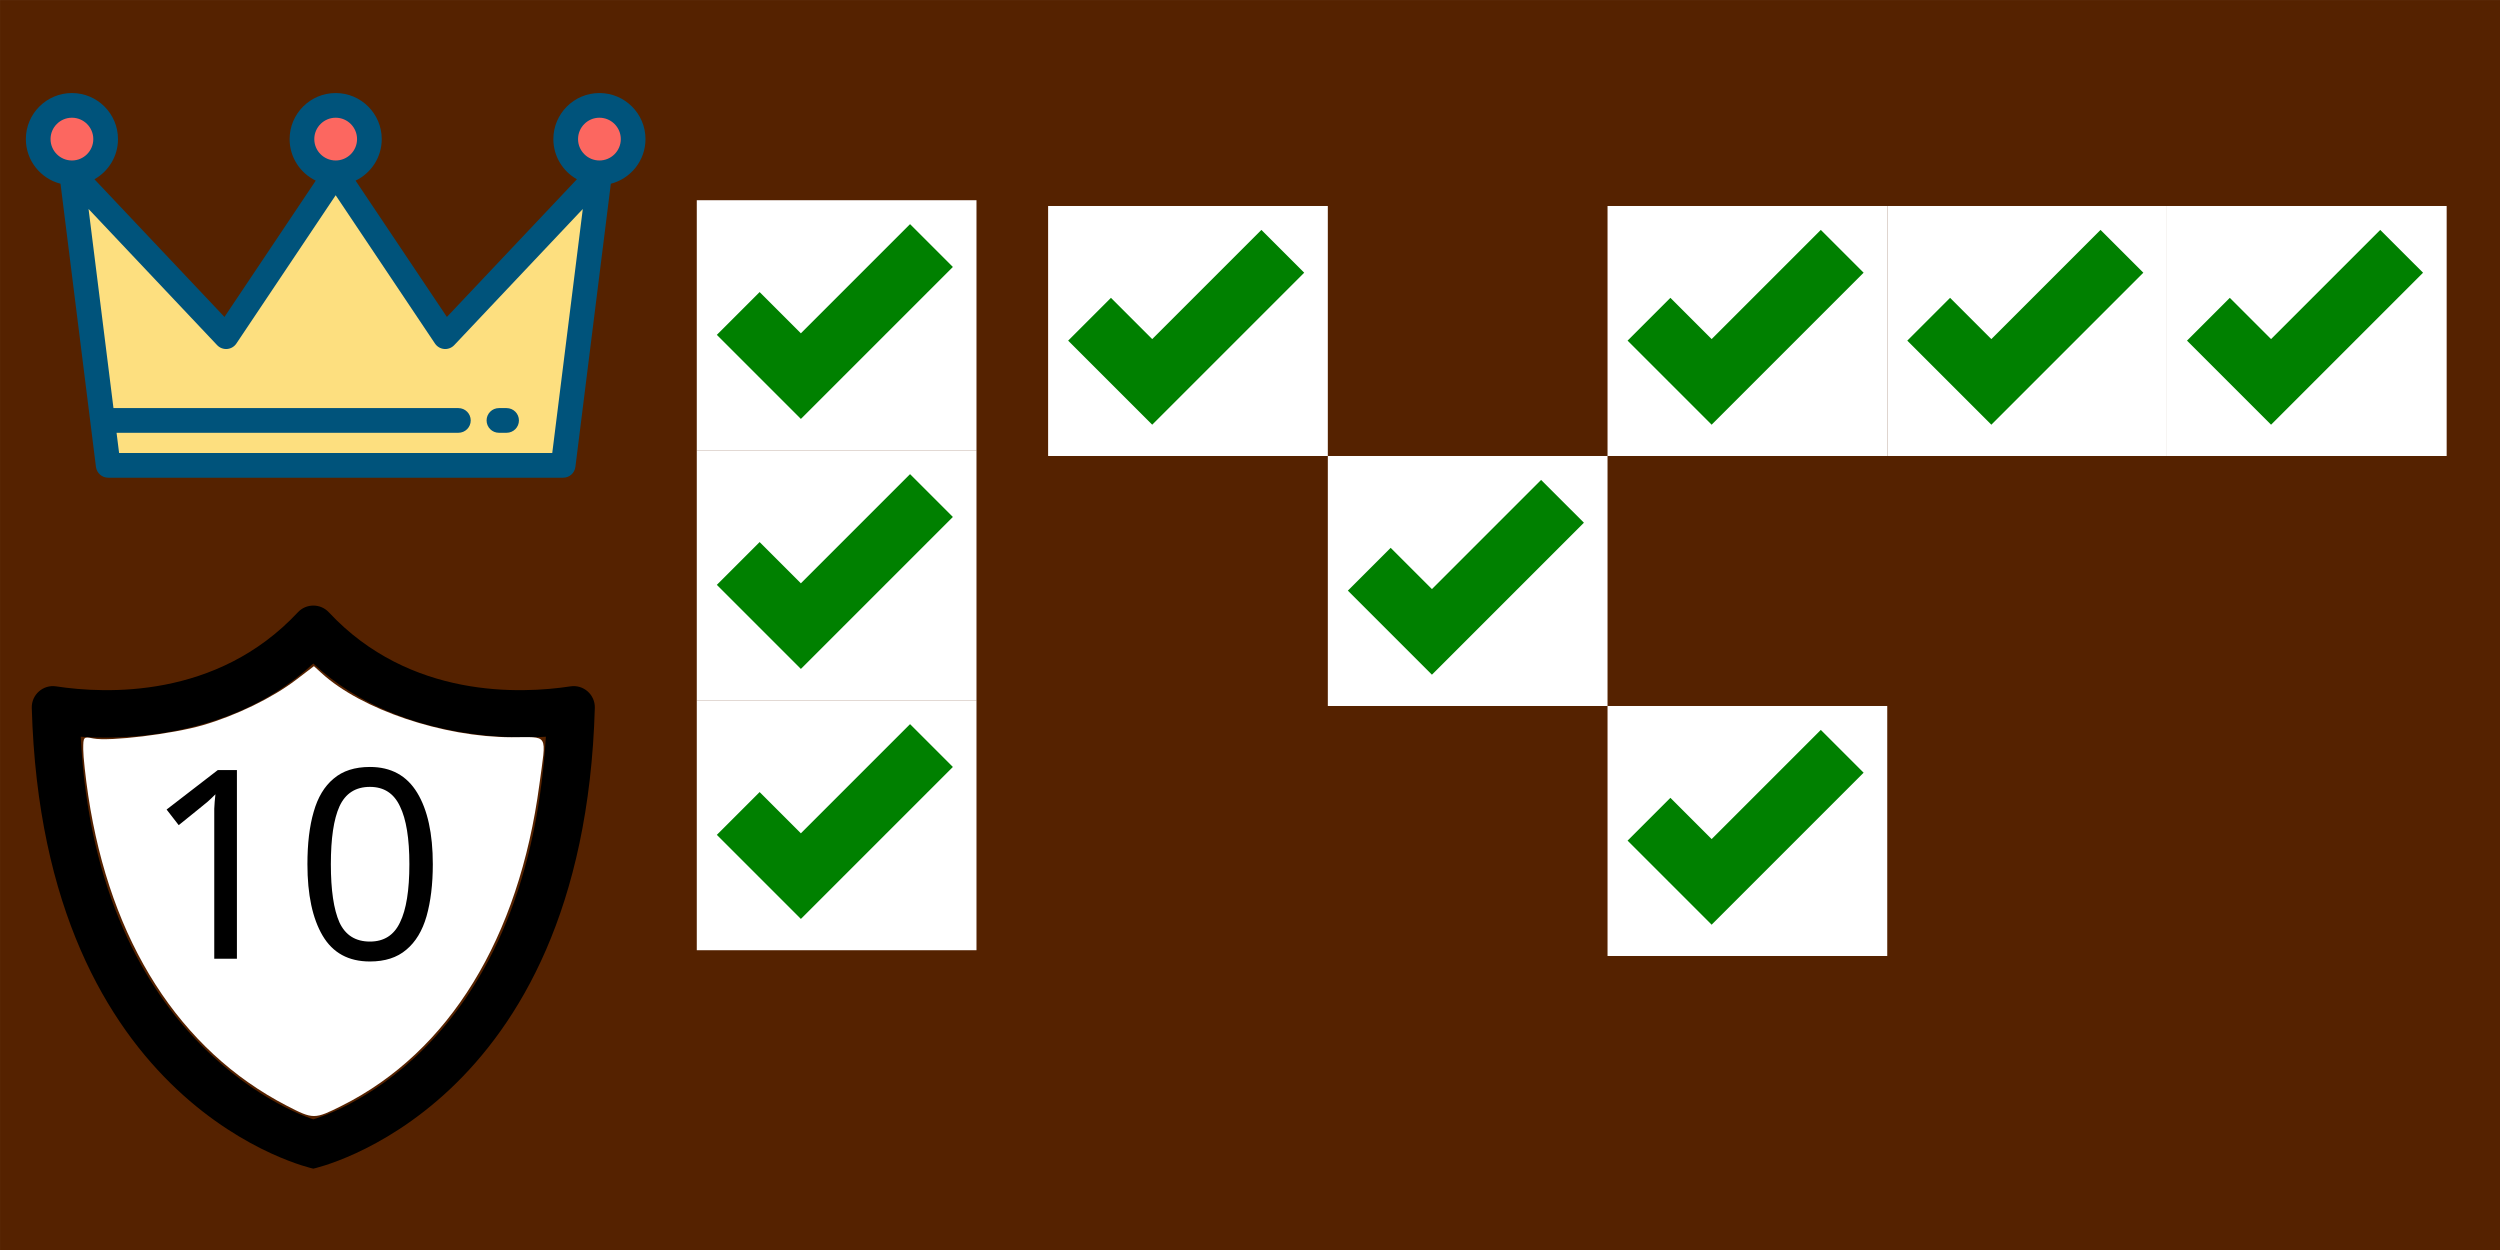
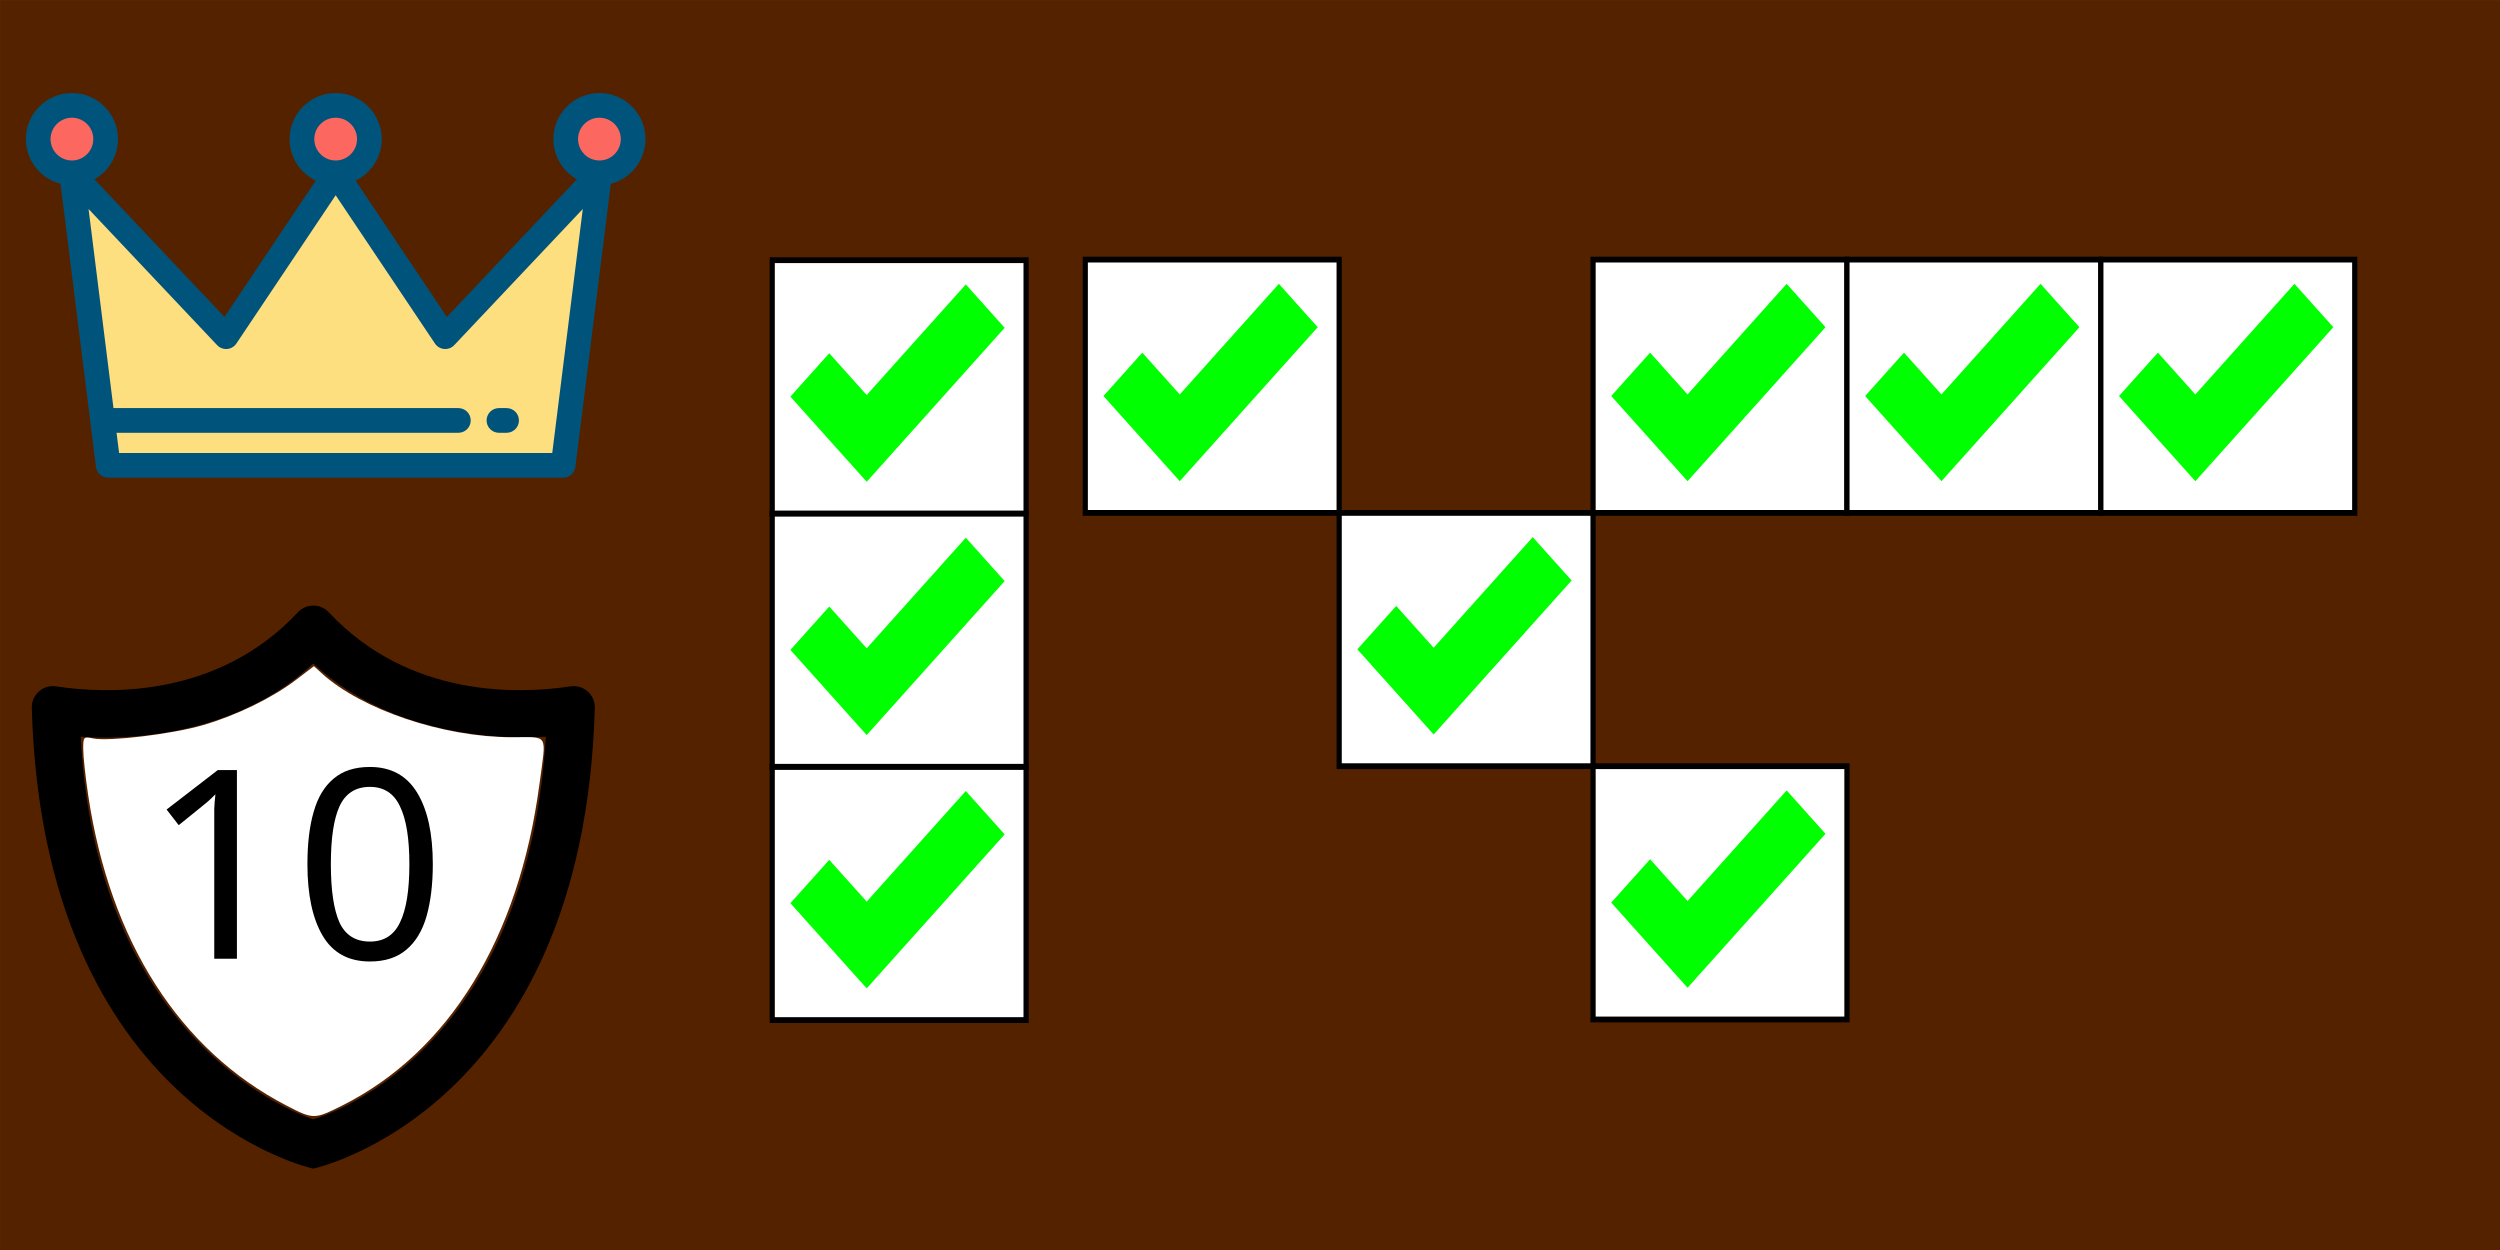
<svg xmlns="http://www.w3.org/2000/svg" width="100mm" height="50mm" viewBox="0 0 100 50" version="1.1" id="svg8">
  <defs id="defs2" />
  <g id="layer1" transform="translate(-15.76167,-6.75917)">
    <g id="g31" transform="matrix(1.403254,0,0,2.041733,-41.71221,-146.0861)" style="fill:#552200">
      <rect style="fill:#552200;stroke-width:0.188" id="rect26" width="71.263" height="24.489" x="40.958" y="74.861" />
    </g>
    <g id="g121" transform="matrix(0.06972401,0,0,0.06972401,16.86205,1.694774)" />
    <g id="g123" transform="matrix(0.06972401,0,0,0.06972401,16.86205,1.694774)" />
    <g id="g125" transform="matrix(0.06972401,0,0,0.06972401,16.86205,1.694774)" />
    <g id="g127" transform="matrix(0.06972401,0,0,0.06972401,16.86205,1.694774)" />
    <g id="g129" transform="matrix(0.06972401,0,0,0.06972401,16.86205,1.694774)" />
    <g id="g131" transform="matrix(0.06972401,0,0,0.06972401,16.86205,1.694774)" />
    <g id="g133" transform="matrix(0.06972401,0,0,0.06972401,16.86205,1.694774)" />
    <g id="g135" transform="matrix(0.06972401,0,0,0.06972401,16.86205,1.694774)" />
    <g id="g137" transform="matrix(0.06972401,0,0,0.06972401,16.86205,1.694774)" />
    <g id="g139" transform="matrix(0.06972401,0,0,0.06972401,16.86205,1.694774)" />
    <g id="g141" transform="matrix(0.06972401,0,0,0.06972401,16.86205,1.694774)" />
    <g id="g143" transform="matrix(0.06972401,0,0,0.06972401,16.86205,1.694774)" />
    <g id="g145" transform="matrix(0.06972401,0,0,0.06972401,16.86205,1.694774)" />
    <g id="g147" transform="matrix(0.06972401,0,0,0.06972401,16.86205,1.694774)" />
    <g id="g149" transform="matrix(0.06972401,0,0,0.06972401,16.86205,1.694774)" />
    <g id="g71" transform="translate(-0.3367536,15.31673)">
      <g id="g419" transform="matrix(0.04596369,0,0,0.04596369,16.86357,15.1608)">
        <g id="g417">
          <path d="m 256,458.1 c -5.9,-2 -188.4,-60.9 -202.4,-333 7,0.5 122.3,11.2 202.4,-63.7 78.9,73.8 195.4,64.1 202.4,63.7 -17.2,280.2 -196.5,331 -202.4,333 z M 479.7,81.3 C 437,87.8 340,92.3 269.6,16.9 262.3,9 249.8,9 242.5,16.9 172,92.3 75,87.8 32.3,81.3 20.9,79.5 10.7,88.5 11,100 c 9.9,350.5 245,401 245,401 0,0 235.1,-50.4 245,-401 0.3,-11.5 -9.9,-20.5 -21.3,-18.7 z" id="path415" />
        </g>
      </g>
      <path style="fill:#ffffff;stroke-width:0.134" d="m 27.561,35.667 c -4.275,-2.214 -7.056,-6.559 -7.932,-12.395 -0.11,-0.735 -0.201,-1.569 -0.201,-1.854 -7.68e-4,-0.505 0.009,-0.516 0.403,-0.437 0.64,0.128 3.158,-0.176 4.374,-0.529 1.342,-0.389 2.789,-1.094 3.745,-1.824 l 0.706,-0.539 0.297,0.272 c 1.594,1.462 4.869,2.568 7.613,2.571 1.509,0.002 1.388,-0.206 1.108,1.891 -0.819,6.15 -3.611,10.694 -7.89,12.842 -1.109,0.557 -1.152,0.557 -2.223,0.002 z" id="path476" />
    </g>
    <text xml:space="preserve" style="font-style:normal;font-weight:normal;font-size:10.583px;line-height:1.25;font-family:sans-serif;fill:#000000;fill-opacity:1;stroke:none;stroke-width:0.265" x="21.488" y="45.11" id="text315">
      <tspan x="21.488" y="45.11" style="stroke-width:0.265" id="tspan317">10</tspan>
    </text>
    <g id="g412" transform="matrix(0.04840852,0,0,0.04840852,16.79604,5.781454)">
      <polygon style="fill:#fddf7f" points="165.466,298.397 256,163.204 346.534,298.397 474.187,163.204 443.96,404.728 68.04,404.728 37.813,163.204 " id="polygon105" />
      <g id="g113">
        <circle style="fill:#fc6760" cx="256" cy="135.14" r="27.863" id="circle107" />
        <circle style="fill:#fc6760" cx="38.063" cy="135.14" r="27.863" id="circle109" />
        <circle style="fill:#fc6760" cx="473.937" cy="135.14" r="27.863" id="circle111" />
      </g>
      <g id="g119">
        <path style="fill:#00537b" d="m 512,135.137 c 0,-20.988 -17.074,-38.062 -38.062,-38.062 -20.987,0 -38.061,17.074 -38.061,38.062 0,14.231 7.855,26.655 19.453,33.185 L 347.896,282.1 272.461,169.453 c 12.769,-6.15 21.603,-19.22 21.603,-34.316 0,-20.988 -17.074,-38.062 -38.062,-38.062 -20.988,0 -38.062,17.074 -38.062,38.062 0,15.096 8.834,28.166 21.603,34.316 L 164.105,282.1 56.672,168.323 C 68.27,161.793 76.125,149.37 76.125,135.138 76.125,114.15 59.051,97.076 38.064,97.076 17.074,97.075 0,114.149 0,135.137 c 0,17.735 12.193,32.674 28.636,36.879 L 57.92,405.994 c 0.639,5.104 4.977,8.932 10.121,8.932 h 375.92 c 5.143,0 9.481,-3.829 10.121,-8.932 L 483.365,172.017 C 499.807,167.812 512,152.873 512,135.137 Z M 256,117.473 c 9.74,0 17.664,7.924 17.664,17.664 0,9.74 -7.925,17.664 -17.664,17.664 -9.739,0 -17.664,-7.925 -17.664,-17.664 0,-9.739 7.924,-17.664 17.664,-17.664 z M 20.398,135.137 c 0,-9.74 7.925,-17.664 17.664,-17.664 9.739,0 17.663,7.924 17.663,17.664 0,9.74 -7.924,17.664 -17.663,17.664 -9.739,0 -17.664,-7.923 -17.664,-17.664 z m 414.56,259.392 H 77.042 l -2.093,-16.721 h 282.45 c 5.632,0 10.199,-4.566 10.199,-10.199 0,-5.633 -4.567,-10.199 -10.199,-10.199 H 72.396 L 51.805,192.878 158.05,305.399 c 2.13,2.256 5.164,3.421 8.264,3.162 3.092,-0.258 5.899,-1.91 7.626,-4.489 L 256,181.534 338.06,304.073 c 1.726,2.578 4.533,4.23 7.626,4.489 3.08,0.261 6.134,-0.906 8.264,-3.162 L 460.195,192.878 Z m 38.98,-241.728 c -9.74,0 -17.663,-7.925 -17.663,-17.664 0,-9.739 7.924,-17.664 17.663,-17.664 9.739,0 17.664,7.924 17.664,17.664 0,9.741 -7.925,17.664 -17.664,17.664 z" id="path115" />
        <path style="fill:#00537b" d="m 390.897,377.808 h 6.338 c 5.632,0 10.199,-4.566 10.199,-10.199 0,-5.633 -4.567,-10.199 -10.199,-10.199 h -6.338 c -5.632,0 -10.199,4.566 -10.199,10.199 0,5.633 4.566,10.199 10.199,10.199 z" id="path117" />
      </g>
      <g id="g121-2" />
      <g id="g123-7" />
      <g id="g125-0" />
      <g id="g127-9" />
      <g id="g129-3" />
      <g id="g131-6" />
      <g id="g133-0" />
      <g id="g135-6" />
      <g id="g137-2" />
      <g id="g139-6" />
      <g id="g141-1" />
      <g id="g143-8" />
      <g id="g145-7" />
      <g id="g147-9" />
      <g id="g149-2" />
    </g>
-     <g id="g645">
-       <rect style="fill:#ffffff;stroke-width:0.392" id="rect321-6" width="11.188" height="10" x="43.633" y="34.768" />
-       <g id="g581" style="fill:#008000" transform="matrix(0.01905787,0,0,0.01905787,44.43452,34.89956)">
-         <g id="g579" style="fill:#008000">
-           <polygon points="405.584,43.295 176.428,272.452 89.84,185.865 0,275.706 86.588,362.293 176.428,452.131 266.266,362.293 495.426,133.133 " id="polygon577" style="fill:#008000" />
+     <g id="g645-5-4-6" transform="matrix(0.9077087,0,0,1.013178,7.043966,2.203999)">
+       <g id="g4177-7-0">
+         <rect style="fill:#ffffff;stroke:#000000;stroke-width:0.229;stroke-miterlimit:4;stroke-dasharray:none;stroke-opacity:1" id="rect321-6-0-6-4" width="11.188" height="10" x="43.633" y="34.768" />
+         <g id="g4169-31-88">
+           <g id="g4163-7-8">
+             <g id="g581-36-5-9" style="fill:#00ff00" transform="matrix(0.01905787,0,0,0.01905787,44.43452,34.89956)">
+               <g id="g579-1-9-7" style="fill:#00ff00">
+                 <polygon points="495.426,133.133 405.584,43.295 176.428,272.452 89.84,185.865 0,275.706 86.588,362.293 176.428,452.131 266.266,362.293 " id="polygon577-0-6-7" style="fill:#00ff00" />
+               </g>
+             </g>
+           </g>
        </g>
      </g>
    </g>
-     <g id="g645-0" transform="translate(0,-10)">
-       <rect style="fill:#ffffff;stroke-width:0.392" id="rect321-6-2" width="11.188" height="10" x="43.633" y="34.768" />
-       <g id="g581-3" style="fill:#008000" transform="matrix(0.01905787,0,0,0.01905787,44.43452,34.89956)">
-         <g id="g579-7" style="fill:#008000">
-           <polygon points="176.428,452.131 266.266,362.293 495.426,133.133 405.584,43.295 176.428,272.452 89.84,185.865 0,275.706 86.588,362.293 " id="polygon577-5" style="fill:#008000" />
+     <g id="g645-5-4-6-3" transform="matrix(0.9077087,0,0,1.013178,7.043966,-7.927777)">
+       <g id="g4177-7-0-6">
+         <rect style="fill:#ffffff;stroke:#000000;stroke-width:0.229;stroke-miterlimit:4;stroke-dasharray:none;stroke-opacity:1" id="rect321-6-0-6-4-7" width="11.188" height="10" x="43.633" y="34.768" />
+         <g id="g4169-31-88-5">
+           <g id="g4163-7-8-3">
+             <g id="g581-36-5-9-5" style="fill:#00ff00" transform="matrix(0.01905787,0,0,0.01905787,44.43452,34.89956)">
+               <g id="g579-1-9-7-6" style="fill:#00ff00">
+                 <polygon points="495.426,133.133 405.584,43.295 176.428,272.452 89.84,185.865 0,275.706 86.588,362.293 176.428,452.131 266.266,362.293 " id="polygon577-0-6-7-2" style="fill:#00ff00" />
+               </g>
+             </g>
+           </g>
        </g>
      </g>
    </g>
-     <g id="g645-9" transform="translate(0,-20)">
-       <rect style="fill:#ffffff;stroke-width:0.392" id="rect321-6-22" width="11.188" height="10" x="43.633" y="34.768" />
-       <g id="g581-8" style="fill:#008000" transform="matrix(0.01905787,0,0,0.01905787,44.43452,34.89956)">
-         <g id="g579-9" style="fill:#008000">
-           <polygon points="176.428,452.131 266.266,362.293 495.426,133.133 405.584,43.295 176.428,272.452 89.84,185.865 0,275.706 86.588,362.293 " id="polygon577-7" style="fill:#008000" />
+     <g id="g645-5-4-6-9" transform="matrix(0.9077087,0,0,1.013178,7.043966,-18.05955)">
+       <g id="g4177-7-0-1">
+         <rect style="fill:#ffffff;stroke:#000000;stroke-width:0.229;stroke-miterlimit:4;stroke-dasharray:none;stroke-opacity:1" id="rect321-6-0-6-4-2" width="11.188" height="10" x="43.633" y="34.768" />
+         <g id="g4169-31-88-7">
+           <g id="g4163-7-8-0">
+             <g id="g581-36-5-9-9" style="fill:#00ff00" transform="matrix(0.01905787,0,0,0.01905787,44.43452,34.89956)">
+               <g id="g579-1-9-7-3" style="fill:#00ff00">
+                 <polygon points="495.426,133.133 405.584,43.295 176.428,272.452 89.84,185.865 0,275.706 86.588,362.293 176.428,452.131 266.266,362.293 " id="polygon577-0-6-7-6" style="fill:#00ff00" />
+               </g>
+             </g>
+           </g>
        </g>
      </g>
    </g>
-     <g id="g645-3" transform="translate(14.05329,-19.76913)">
-       <rect style="fill:#ffffff;stroke-width:0.392" id="rect321-6-6" width="11.188" height="10" x="43.633" y="34.768" />
-       <g id="g581-1" style="fill:#008000" transform="matrix(0.01905787,0,0,0.01905787,44.43452,34.89956)">
-         <g id="g579-2" style="fill:#008000">
-           <polygon points="176.428,452.131 266.266,362.293 495.426,133.133 405.584,43.295 176.428,272.452 89.84,185.865 0,275.706 86.588,362.293 " id="polygon577-9" style="fill:#008000" />
+     <g id="g645-5-4-6-0" transform="matrix(0.9077087,0,0,1.013178,19.56628,-18.08307)">
+       <g id="g4177-7-0-62">
+         <rect style="fill:#ffffff;stroke:#000000;stroke-width:0.229;stroke-miterlimit:4;stroke-dasharray:none;stroke-opacity:1" id="rect321-6-0-6-4-6" width="11.188" height="10" x="43.633" y="34.768" />
+         <g id="g4169-31-88-1">
+           <g id="g4163-7-8-8">
+             <g id="g581-36-5-9-7" style="fill:#00ff00" transform="matrix(0.01905787,0,0,0.01905787,44.43452,34.89956)">
+               <g id="g579-1-9-7-9" style="fill:#00ff00">
+                 <polygon points="495.426,133.133 405.584,43.295 176.428,272.452 89.84,185.865 0,275.706 86.588,362.293 176.428,452.131 266.266,362.293 " id="polygon577-0-6-7-20" style="fill:#00ff00" />
+               </g>
+             </g>
+           </g>
        </g>
      </g>
    </g>
-     <g id="g645-31" transform="translate(25.24173,-9.769131)">
-       <rect style="fill:#ffffff;stroke-width:0.392" id="rect321-6-9" width="11.188" height="10" x="43.633" y="34.768" />
-       <g id="g581-4" style="fill:#008000" transform="matrix(0.01905787,0,0,0.01905787,44.43452,34.89956)">
-         <g id="g579-78" style="fill:#008000">
-           <polygon points="176.428,452.131 266.266,362.293 495.426,133.133 405.584,43.295 176.428,272.452 89.84,185.865 0,275.706 86.588,362.293 " id="polygon577-4" style="fill:#008000" />
+     <g id="g645-5-4-6-2" transform="matrix(0.9077087,0,0,1.013178,29.72212,-7.951292)">
+       <g id="g4177-7-0-3">
+         <rect style="fill:#ffffff;stroke:#000000;stroke-width:0.229;stroke-miterlimit:4;stroke-dasharray:none;stroke-opacity:1" id="rect321-6-0-6-4-75" width="11.188" height="10" x="43.633" y="34.768" />
+         <g id="g4169-31-88-9">
+           <g id="g4163-7-8-2">
+             <g id="g581-36-5-9-2" style="fill:#00ff00" transform="matrix(0.01905787,0,0,0.01905787,44.43452,34.89956)">
+               <g id="g579-1-9-7-8" style="fill:#00ff00">
+                 <polygon points="495.426,133.133 405.584,43.295 176.428,272.452 89.84,185.865 0,275.706 86.588,362.293 176.428,452.131 266.266,362.293 " id="polygon577-0-6-7-9" style="fill:#00ff00" />
+               </g>
+             </g>
+           </g>
        </g>
      </g>
    </g>
-     <g id="g645-5" transform="translate(36.43018,0.230869)">
-       <rect style="fill:#ffffff;stroke-width:0.392" id="rect321-6-0" width="11.188" height="10" x="43.633" y="34.768" />
-       <g id="g581-36" style="fill:#008000" transform="matrix(0.01905787,0,0,0.01905787,44.43452,34.89956)">
-         <g id="g579-1" style="fill:#008000">
-           <polygon points="176.428,452.131 266.266,362.293 495.426,133.133 405.584,43.295 176.428,272.452 89.84,185.865 0,275.706 86.588,362.293 " id="polygon577-0" style="fill:#008000" />
+     <g id="g645-5-4-6-7" transform="matrix(0.9077087,0,0,1.013178,39.87797,2.180483)">
+       <g id="g4177-7-0-36">
+         <rect style="fill:#ffffff;stroke:#000000;stroke-width:0.229;stroke-miterlimit:4;stroke-dasharray:none;stroke-opacity:1" id="rect321-6-0-6-4-1" width="11.188" height="10" x="43.633" y="34.768" />
+         <g id="g4169-31-88-2">
+           <g id="g4163-7-8-9">
+             <g id="g581-36-5-9-3" style="fill:#00ff00" transform="matrix(0.01905787,0,0,0.01905787,44.43452,34.89956)">
+               <g id="g579-1-9-7-1" style="fill:#00ff00">
+                 <polygon points="495.426,133.133 405.584,43.295 176.428,272.452 89.84,185.865 0,275.706 86.588,362.293 176.428,452.131 266.266,362.293 " id="polygon577-0-6-7-94" style="fill:#00ff00" />
+               </g>
+             </g>
+           </g>
        </g>
      </g>
    </g>
-     <g id="g645-6" transform="translate(36.43018,-19.76913)">
-       <rect style="fill:#ffffff;stroke-width:0.392" id="rect321-6-3" width="11.188" height="10" x="43.633" y="34.768" />
-       <g id="g581-2" style="fill:#008000" transform="matrix(0.01905787,0,0,0.01905787,44.43452,34.89956)">
-         <g id="g579-0" style="fill:#008000">
-           <polygon points="176.428,452.131 266.266,362.293 495.426,133.133 405.584,43.295 176.428,272.452 89.84,185.865 0,275.706 86.588,362.293 " id="polygon577-6" style="fill:#008000" />
+     <g id="g645-5-4-6-78" transform="matrix(0.9077087,0,0,1.013178,39.87797,-18.08307)">
+       <g id="g4177-7-0-4">
+         <rect style="fill:#ffffff;stroke:#000000;stroke-width:0.229;stroke-miterlimit:4;stroke-dasharray:none;stroke-opacity:1" id="rect321-6-0-6-4-5" width="11.188" height="10" x="43.633" y="34.768" />
+         <g id="g4169-31-88-0">
+           <g id="g4163-7-8-36">
+             <g id="g581-36-5-9-1" style="fill:#00ff00" transform="matrix(0.01905787,0,0,0.01905787,44.43452,34.89956)">
+               <g id="g579-1-9-7-0" style="fill:#00ff00">
+                 <polygon points="495.426,133.133 405.584,43.295 176.428,272.452 89.84,185.865 0,275.706 86.588,362.293 176.428,452.131 266.266,362.293 " id="polygon577-0-6-7-63" style="fill:#00ff00" />
+               </g>
+             </g>
+           </g>
        </g>
      </g>
    </g>
-     <g id="g645-1" transform="translate(47.61862,-19.76913)">
-       <rect style="fill:#ffffff;stroke-width:0.392" id="rect321-6-5" width="11.188" height="10" x="43.633" y="34.768" />
-       <g id="g581-5" style="fill:#008000" transform="matrix(0.01905787,0,0,0.01905787,44.43452,34.89956)">
-         <g id="g579-4" style="fill:#008000">
-           <polygon points="176.428,452.131 266.266,362.293 495.426,133.133 405.584,43.295 176.428,272.452 89.84,185.865 0,275.706 86.588,362.293 " id="polygon577-76" style="fill:#008000" />
+     <g id="g645-5-4-6-20" transform="matrix(0.9077087,0,0,1.013178,50.03382,-18.08307)">
+       <g id="g4177-7-0-61">
+         <rect style="fill:#ffffff;stroke:#000000;stroke-width:0.229;stroke-miterlimit:4;stroke-dasharray:none;stroke-opacity:1" id="rect321-6-0-6-4-55" width="11.188" height="10" x="43.633" y="34.768" />
+         <g id="g4169-31-88-4">
+           <g id="g4163-7-8-7">
+             <g id="g581-36-5-9-6" style="fill:#00ff00" transform="matrix(0.01905787,0,0,0.01905787,44.43452,34.89956)">
+               <g id="g579-1-9-7-5" style="fill:#00ff00">
+                 <polygon points="495.426,133.133 405.584,43.295 176.428,272.452 89.84,185.865 0,275.706 86.588,362.293 176.428,452.131 266.266,362.293 " id="polygon577-0-6-7-69" style="fill:#00ff00" />
+               </g>
+             </g>
+           </g>
        </g>
      </g>
    </g>
-     <g id="g645-56" transform="translate(58.80707,-19.76913)">
-       <rect style="fill:#ffffff;stroke-width:0.392" id="rect321-6-93" width="11.188" height="10" x="43.633" y="34.768" />
-       <g id="g581-7" style="fill:#008000" transform="matrix(0.01905787,0,0,0.01905787,44.43452,34.89956)">
-         <g id="g579-45" style="fill:#008000">
-           <polygon points="176.428,452.131 266.266,362.293 495.426,133.133 405.584,43.295 176.428,272.452 89.84,185.865 0,275.706 86.588,362.293 " id="polygon577-2" style="fill:#008000" />
+     <g id="g645-5-4-6-37" transform="matrix(0.9077087,0,0,1.013178,60.18967,-18.08307)">
+       <g id="g4177-7-0-45">
+         <rect style="fill:#ffffff;stroke:#000000;stroke-width:0.229;stroke-miterlimit:4;stroke-dasharray:none;stroke-opacity:1" id="rect321-6-0-6-4-25" width="11.188" height="10" x="43.633" y="34.768" />
+         <g id="g4169-31-88-47">
+           <g id="g4163-7-8-4">
+             <g id="g581-36-5-9-4" style="fill:#00ff00" transform="matrix(0.01905787,0,0,0.01905787,44.43452,34.89956)">
+               <g id="g579-1-9-7-30" style="fill:#00ff00">
+                 <polygon points="495.426,133.133 405.584,43.295 176.428,272.452 89.84,185.865 0,275.706 86.588,362.293 176.428,452.131 266.266,362.293 " id="polygon577-0-6-7-7" style="fill:#00ff00" />
+               </g>
+             </g>
+           </g>
        </g>
      </g>
    </g>
  </g>
</svg>
